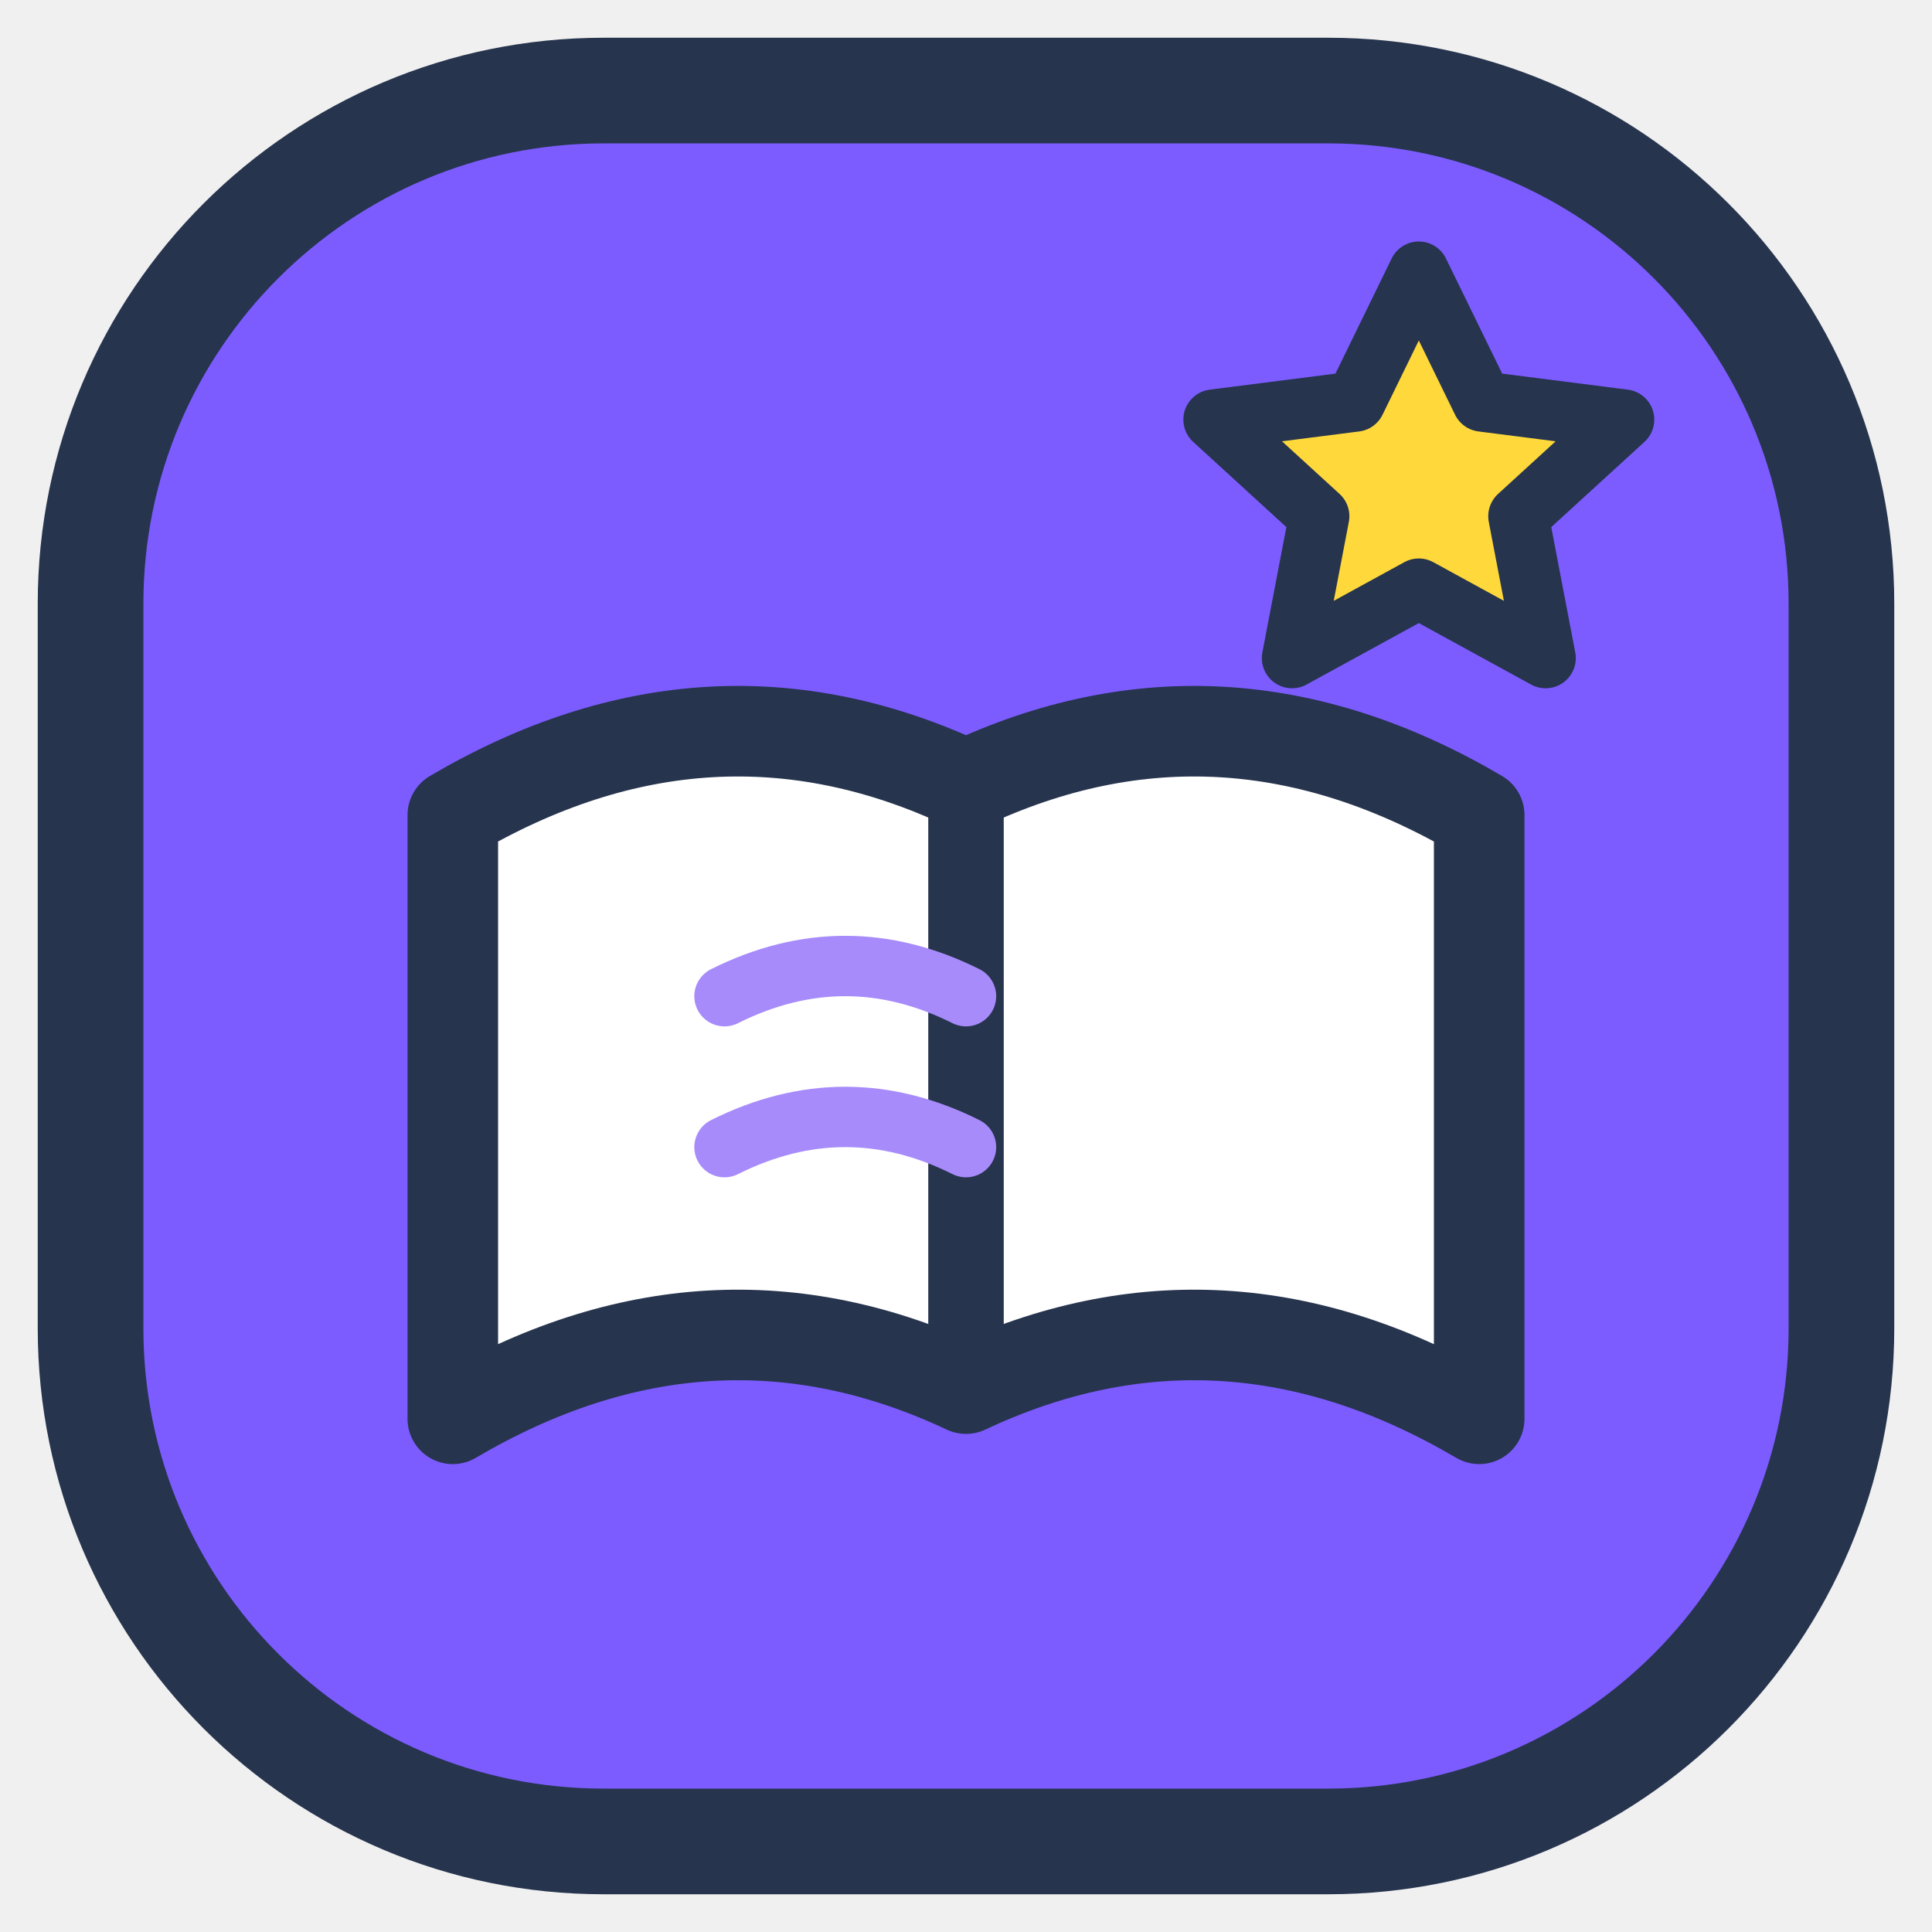
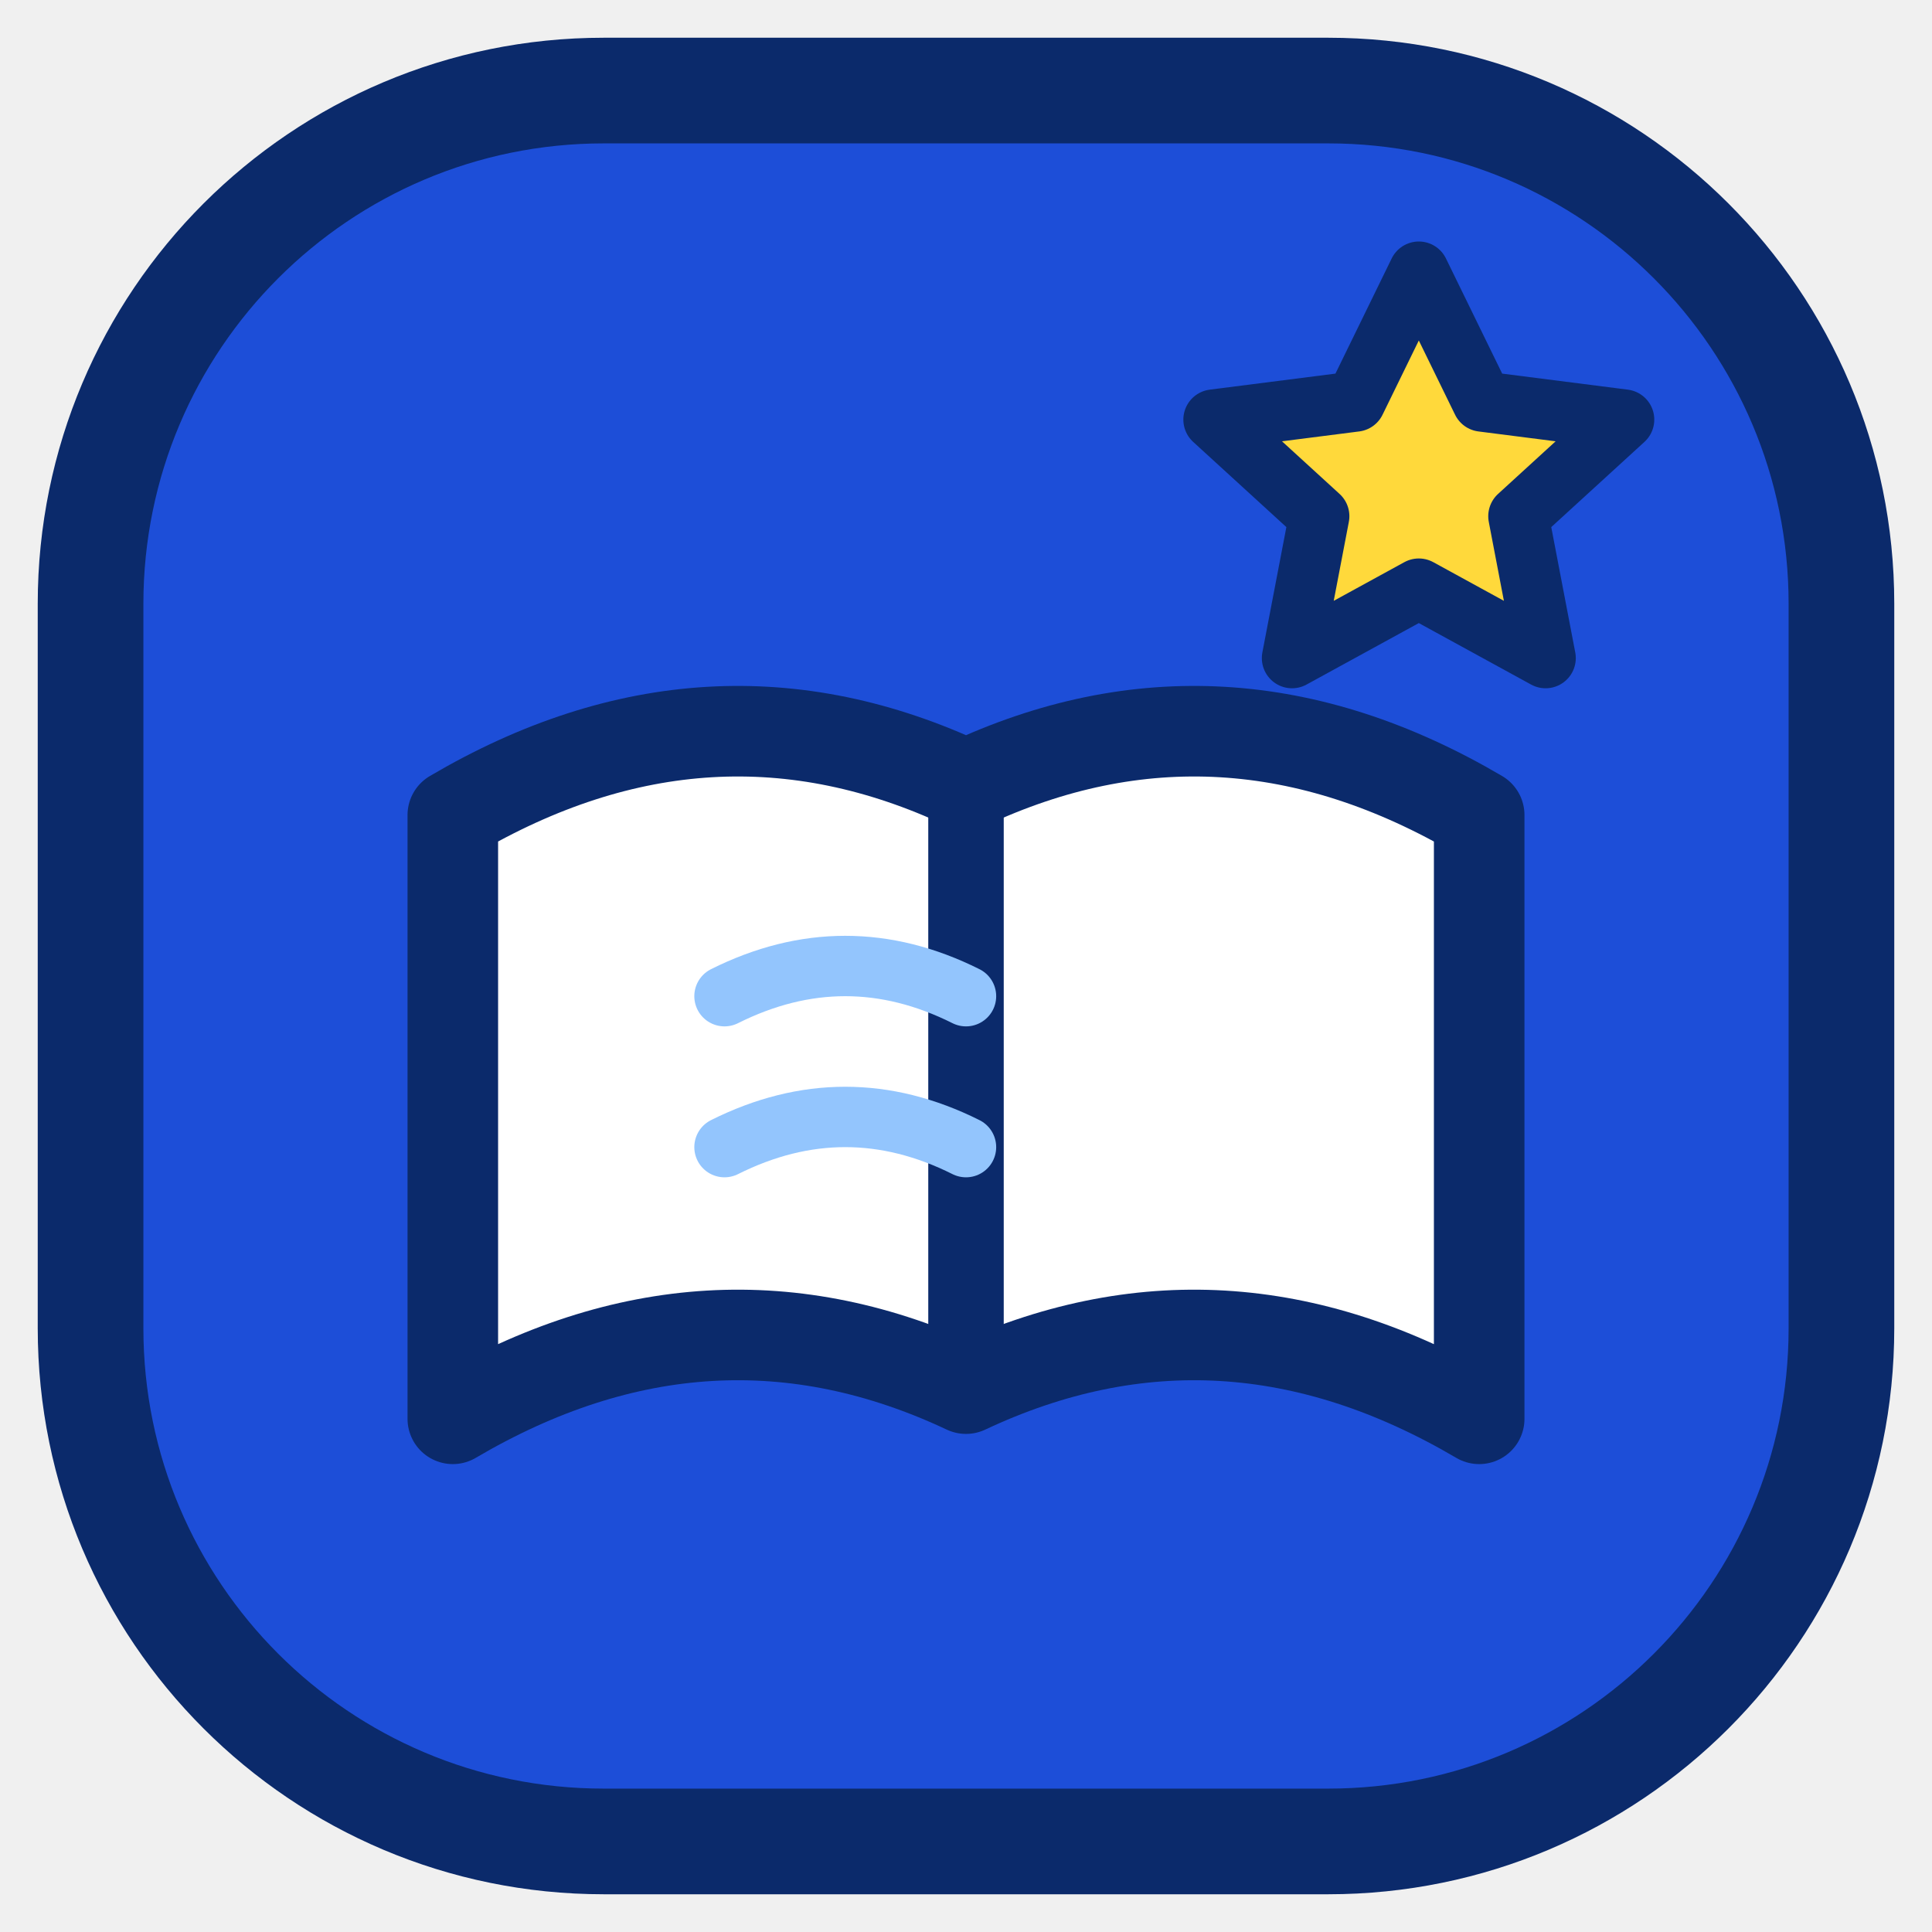
<svg xmlns="http://www.w3.org/2000/svg" viewBox="0 0 64 64">
-   <rect x="3" y="3" width="58" height="58" rx="17" fill="#7c5cff" stroke="#26344e" stroke-width="3.5" />
-   <path d="M15 27 Q23.5 22 32 26 Q40.5 22 49 27 L49 47 Q40.5 42 32 46 Q23.5 42 15 47 Z" fill="#fff" stroke="#26344e" stroke-width="3" stroke-linejoin="round" />
-   <line x1="32" y1="26" x2="32" y2="46" stroke="#26344e" stroke-width="2.5" />
-   <path d="M24 33 q4 -2 8 0 M24 38 q4 -2 8 0" fill="none" stroke="#a78bfa" stroke-width="2" stroke-linecap="round" />
-   <path d="M47 9 l2.1 4.3 4.7 .6 -3.5 3.2 .9 4.7 -4.2 -2.3 -4.2 2.3 .9 -4.7 -3.5 -3.2 4.7 -.6 z" fill="#ffd93b" stroke="#26344e" stroke-width="2" stroke-linejoin="round" />
+   <rect x="3" y="3" width="58" height="58" rx="17" fill="#1d4ed8" stroke="#0b2a6b" stroke-width="3.5" />
+   <path d="M15 27 Q23.5 22 32 26 Q40.5 22 49 27 L49 47 Q40.5 42 32 46 Q23.5 42 15 47 Z" fill="#fff" stroke="#0b2a6b" stroke-width="3" stroke-linejoin="round" />
+   <line x1="32" y1="26" x2="32" y2="46" stroke="#0b2a6b" stroke-width="2.5" />
+   <path d="M24 33 q4 -2 8 0 M24 38 q4 -2 8 0" fill="none" stroke="#93c5fd" stroke-width="2" stroke-linecap="round" />
+   <path d="M47 9 l2.1 4.3 4.7 .6 -3.5 3.2 .9 4.7 -4.2 -2.3 -4.2 2.3 .9 -4.7 -3.5 -3.2 4.7 -.6 z" fill="#ffd93b" stroke="#0b2a6b" stroke-width="2" stroke-linejoin="round" />
</svg>
